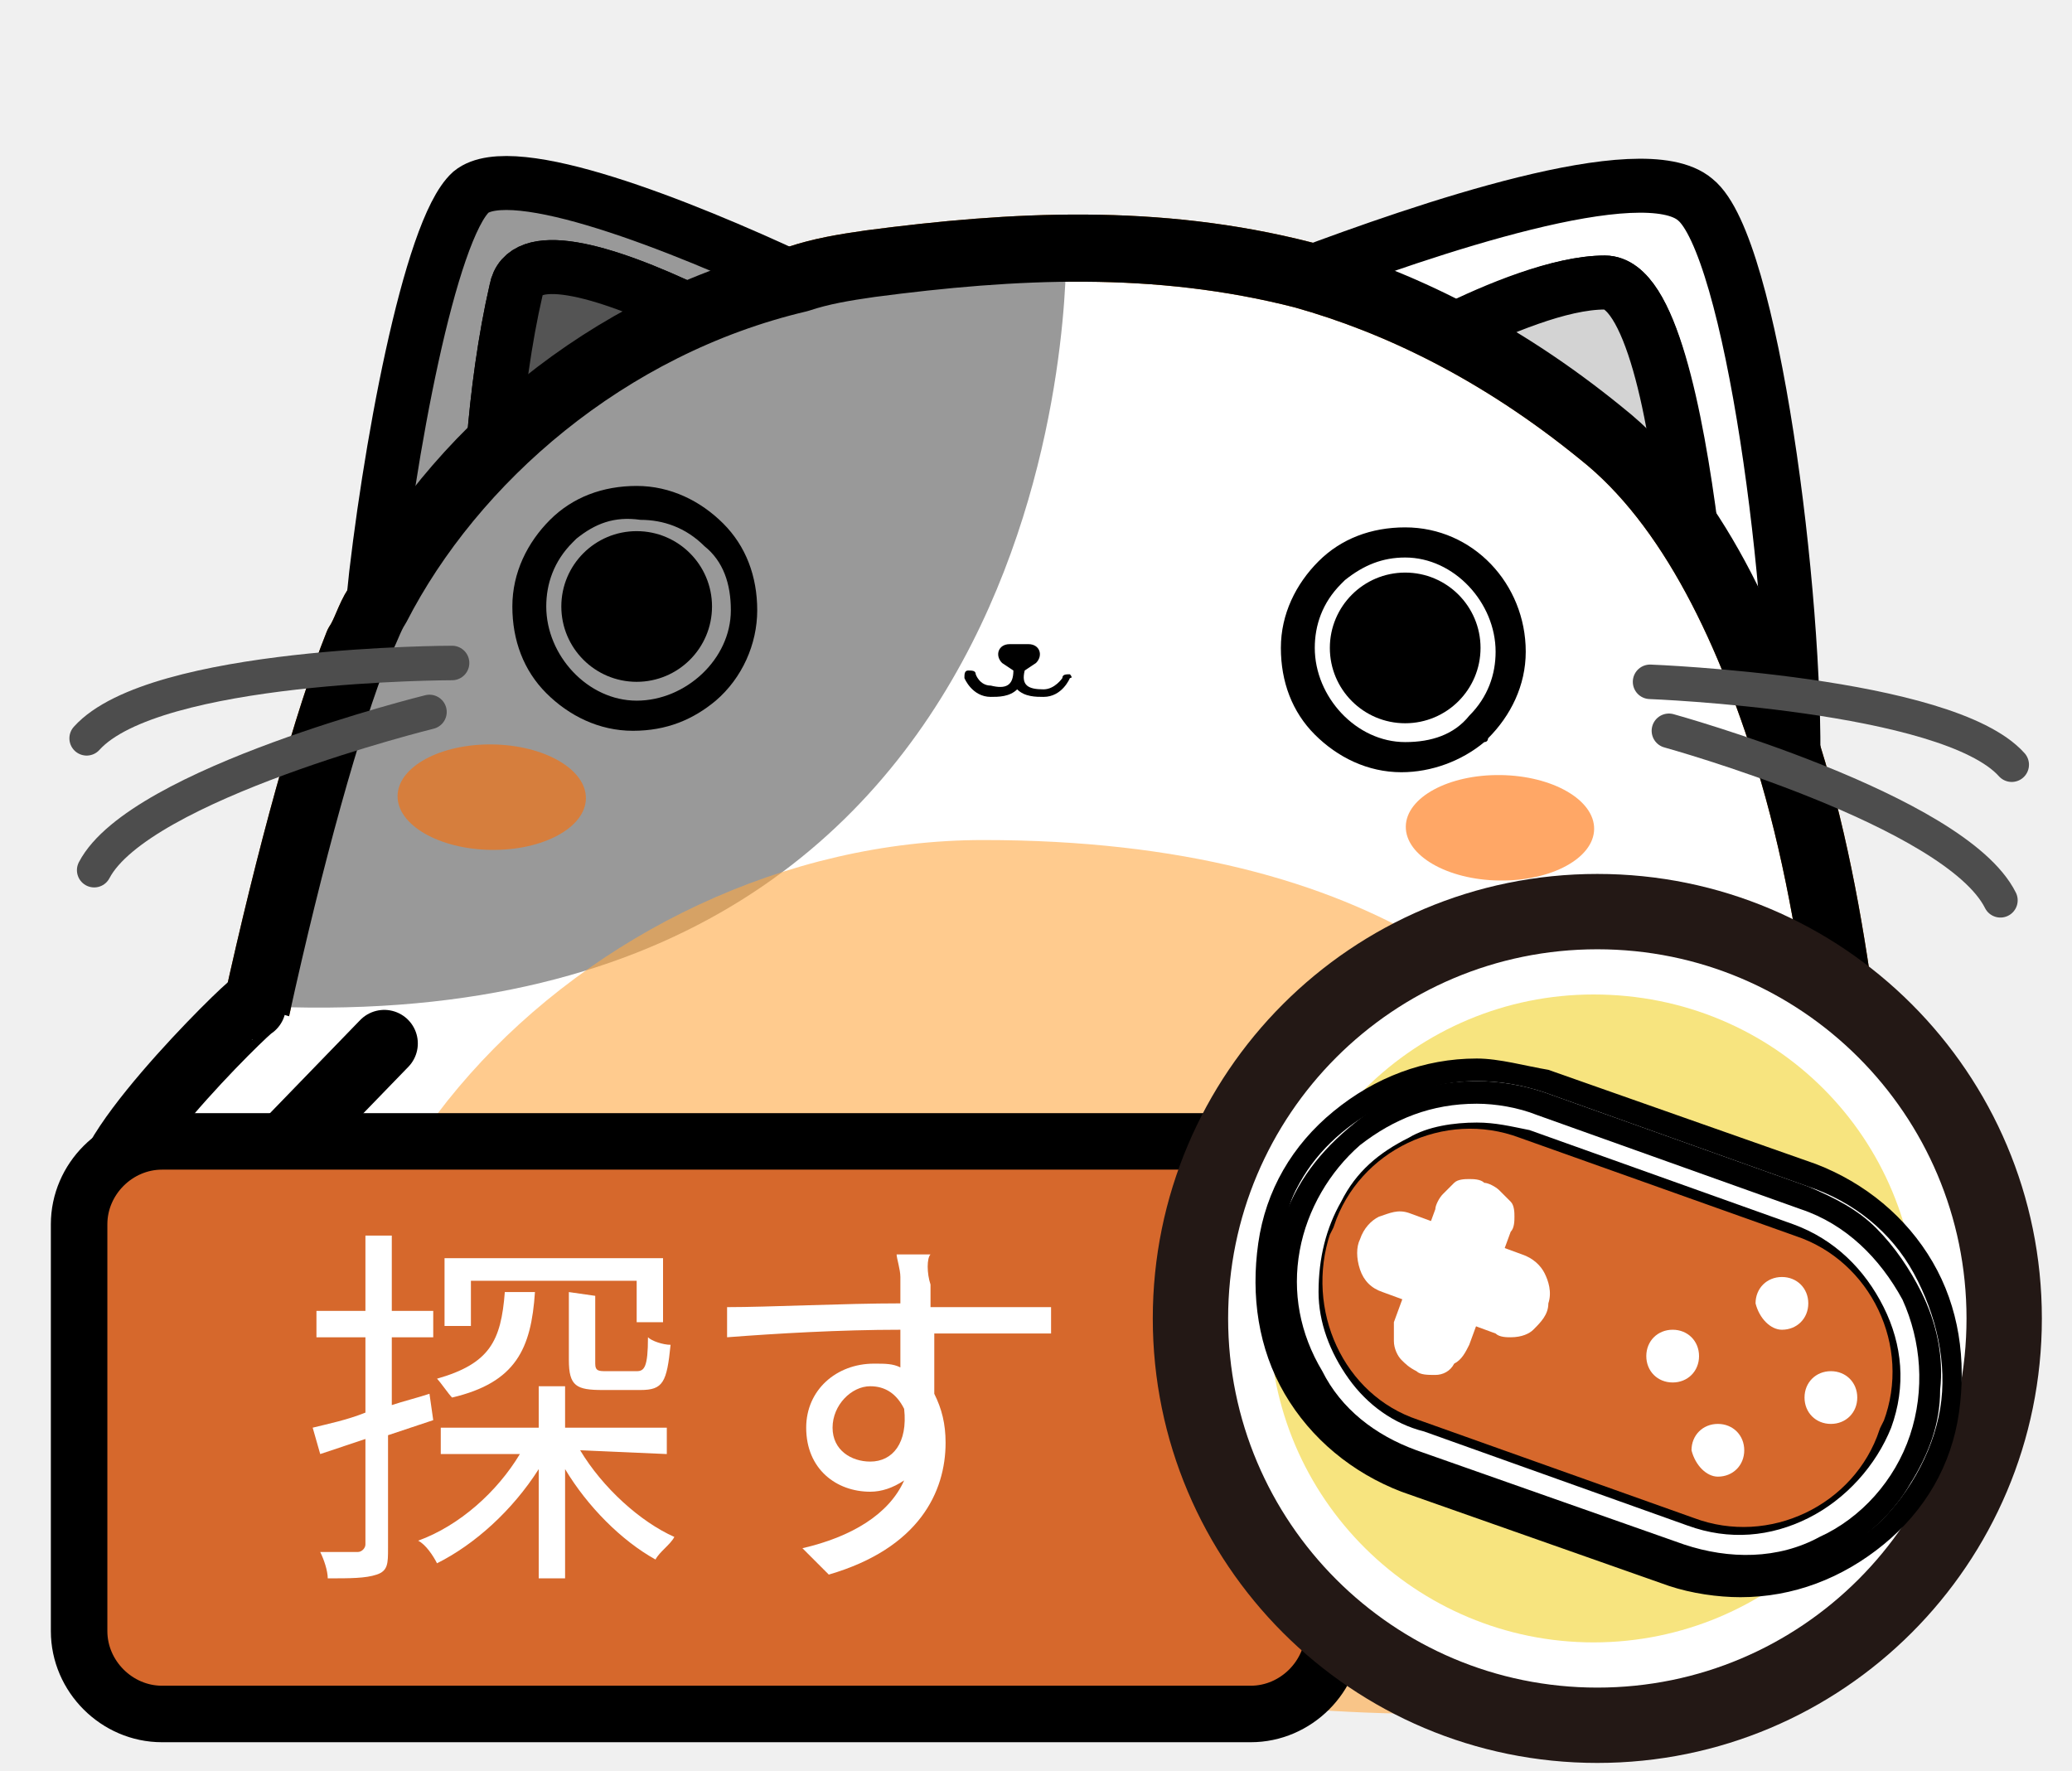
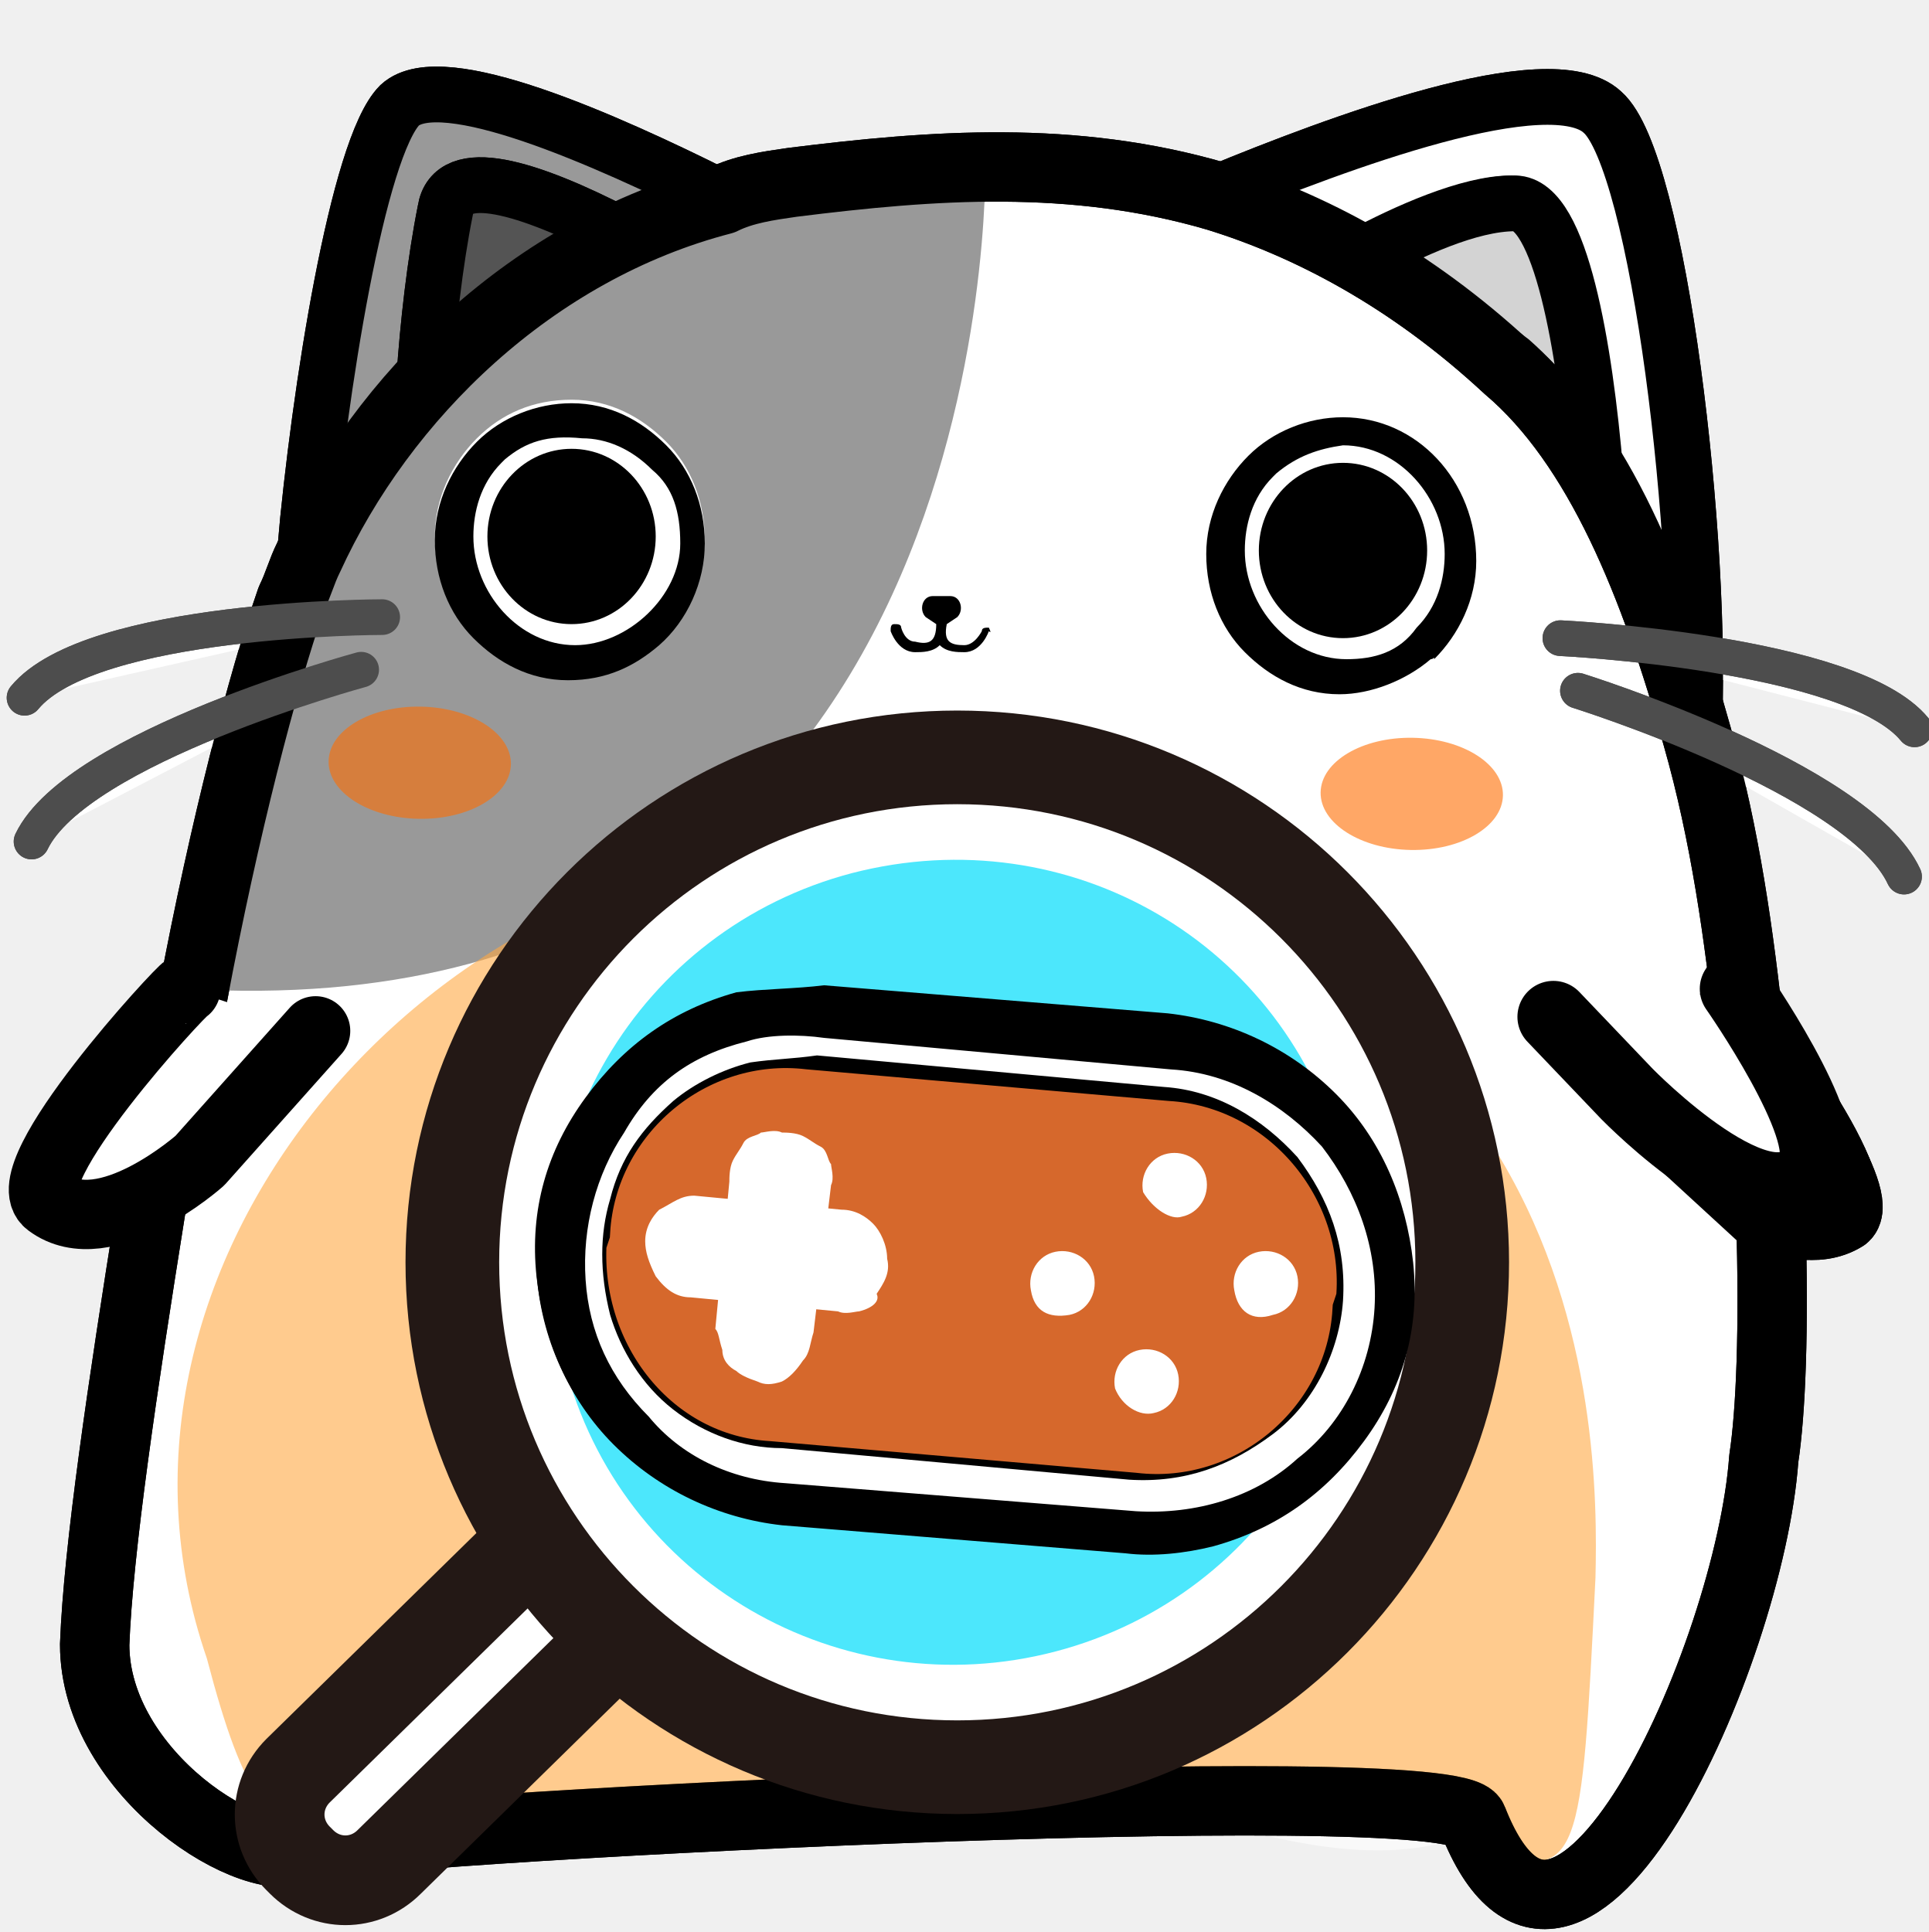
- <svg xmlns="http://www.w3.org/2000/svg" version="1.1" id="圖層_1" x="0px" y="0px" viewBox="0 0 55 47" style="enable-background:new 0 0 55 47;" xml:space="preserve">
+ <svg xmlns="http://www.w3.org/2000/svg" version="1.1" id="圖層_1" x="0px" y="0px" viewBox="0 0 55 55.1" style="enable-background:new 0 0 55 55.1;" xml:space="preserve">
  <style type="text/css">
- 	.st0{fill:#FFFFFF;stroke:#A25700;stroke-width:1.782;stroke-linecap:round;stroke-linejoin:round;stroke-miterlimit:10;}
- 	.st1{fill:#999999;}
- 	.st2{fill:#999999;stroke:#000000;stroke-width:1.433;stroke-miterlimit:10;}
- 	.st3{fill:#FFFFFF;stroke:#000000;stroke-width:1.433;stroke-miterlimit:10;}
- 	.st4{fill:#545454;stroke:#000000;stroke-width:1.433;stroke-miterlimit:10;}
- 	.st5{fill:#D3D3D3;stroke:#000000;stroke-width:1.433;stroke-miterlimit:10;}
- 	.st6{opacity:0.6;fill:#FF6D00;enable-background:new    ;}
- 	.st7{opacity:0.6;fill:#FFA943;enable-background:new    ;}
- 	.st8{fill:none;stroke:#000000;stroke-width:1.848;stroke-linecap:round;stroke-linejoin:round;stroke-miterlimit:10;}
- 	.st9{fill:none;stroke:#A25700;stroke-width:1.613;stroke-linecap:round;stroke-linejoin:round;stroke-miterlimit:10;}
- 	.st10{fill:none;stroke:#A25700;stroke-width:1.782;stroke-linecap:round;stroke-linejoin:round;stroke-miterlimit:10;}
- 	.st11{fill:none;stroke:#000000;stroke-width:1.782;stroke-linecap:round;stroke-linejoin:round;stroke-miterlimit:10;}
- 	.st12{fill:none;stroke:#4D4D4D;stroke-width:0.916;stroke-linecap:round;stroke-linejoin:round;stroke-miterlimit:10;}
- 	.st13{fill:#FFFFFF;stroke:#000000;stroke-width:1.782;stroke-linecap:round;stroke-linejoin:round;stroke-miterlimit:10;}
- 	.st14{fill:#FFFFFF;stroke:#000000;stroke-width:1.848;stroke-linecap:round;stroke-linejoin:round;stroke-miterlimit:10;}
- 	.st15{fill:#D6682C;stroke:#000000;stroke-width:1.5;}
- 	.st16{fill:#FFFFFF;stroke:#231815;stroke-width:2;stroke-miterlimit:10;}
- 	.st17{fill:#F7E47F;}
- 	.st18{fill:#FFFFFF;}
+ 	.st0{fill:#FFFFFF;}
+ 	.st1{fill:#FFFFFF;stroke:#000000;stroke-width:1.59;stroke-miterlimit:10;}
+ 	.st2{opacity:0.6;fill:#FFFFFF;enable-background:new    ;}
+ 	.st3{fill:#FFFFFF;stroke:#000000;stroke-width:2.051;stroke-linecap:round;stroke-linejoin:round;stroke-miterlimit:10;}
+ 	.st4{fill:#FFFFFF;stroke:#000000;stroke-width:1.978;stroke-linecap:round;stroke-linejoin:round;stroke-miterlimit:10;}
+ 	.st5{fill:#FFFFFF;stroke:#4D4D4D;stroke-width:1.017;stroke-linecap:round;stroke-linejoin:round;stroke-miterlimit:10;}
+ 	.st6{fill:#999999;}
+ 	.st7{fill:#999999;stroke:#000000;stroke-width:1.59;stroke-miterlimit:10;}
+ 	.st8{fill:#545454;stroke:#000000;stroke-width:1.59;stroke-miterlimit:10;}
+ 	.st9{fill:#D3D3D3;stroke:#000000;stroke-width:1.59;stroke-miterlimit:10;}
+ 	.st10{opacity:0.6;fill:#FF6D00;enable-background:new    ;}
+ 	.st11{opacity:0.6;fill:#FFA943;enable-background:new    ;}
+ 	.st12{fill:none;stroke:#000000;stroke-width:2.051;stroke-linecap:round;stroke-linejoin:round;stroke-miterlimit:10;}
+ 	.st13{fill:none;stroke:#000000;stroke-width:1.978;stroke-linecap:round;stroke-linejoin:round;stroke-miterlimit:10;}
+ 	.st14{fill:none;stroke:#4D4D4D;stroke-width:1.017;stroke-linecap:round;stroke-linejoin:round;stroke-miterlimit:10;}
+ 	.st15{fill:#FFFFFF;stroke:#231815;stroke-width:2.558;stroke-miterlimit:10;}
+ 	.st16{fill:#FFFFFF;stroke:#231815;stroke-width:2.671;stroke-miterlimit:10;}
+ 	.st17{fill:#4CE7FC;}
+ 	.st18{fill:#D6682C;stroke:#000000;stroke-width:2.003;}
</style>
  <g>
    <g>
      <g>
        <g>
-           <path class="st0" d="M49,27.8c-0.3-2.4-0.7-4.9-1.4-7.3c-1.1-3.7-2.7-7.1-5.1-9c-2.7-2.2-5.4-3.5-7.9-4.2      c-3.9-1-7.7-0.8-11.5-0.3c-0.7,0.1-1.3,0.2-1.9,0.4C16.1,8.6,12,12.2,10,16.1c-0.2,0.3-0.3,0.7-0.5,1c-0.8,2-1.8,5.6-2.7,9.7      C6.4,28.5,6,30.3,5.7,32c-0.8,4.3-1.4,8.3-1.5,10.6c0,3.2-0.5-6.2,3.6-3.1c-0.1,1.2-0.3,2.6-0.9,3.5c-1.1,1.6,2.6,1.9,3.9,1.2      c0.8-0.4,1.6-1.3,2.2-2.3c3,0.9,6.9,1.4,12.1,1.2c5.2-0.1,9.2-1.2,12.3-2.6c0.9,1.3,2.2,2.4,3.4,2.8c1.5,0.5,5.5-0.5,4-2      c-1.1-1.1-1.7-3.5-1.9-4.7c4.4-4.5,6,3.7,6.4,1.4c0.2-1.1,0.3-3.2,0.2-5.9c0.3,0.1,1.2,0.4,2,0C52.1,31.8,50,29,49,27.8z" />
-           <path class="st1" d="M28.3,6.6c0,0,0.5,21.3-21.6,20.1C6.7,26.7,9.2,5.2,28.3,6.6z" />
+           <path class="st0" d="M28.1,4.7c0,0,0.5,24.9-22.8,23.5C5.3,28.2,7.9,3.1,28.1,4.7z" />
          <g>
-             <path class="st2" d="M18.4,8.3c0.9-0.4,1.8-0.7,2.7-0.9c-3-1.4-7.5-3.2-8.6-2.3c-1.1,1-2.2,7-2.6,10.9c0.8-1.5,1.9-3,3.2-4.2       c0.1-1.3,0.3-2.8,0.6-4.1C13.9,6.6,15.9,7.1,18.4,8.3z" />
-             <path class="st3" d="M45,5.3c-1.4-1.2-7.2,0.8-10.4,2c1.3,0.3,2.6,0.8,3.9,1.5c1.2-0.6,2.9-1.3,4.1-1.3c1.2,0,1.9,3.5,2.3,6.6       c1.2,1.8,2.1,4,2.7,6.4C47.7,15.8,46.5,6.5,45,5.3z" />
-             <path class="st4" d="M13.7,7.7c-0.3,1.3-0.5,2.8-0.6,4.1c1.5-1.4,3.3-2.7,5.3-3.5C15.9,7.1,13.9,6.6,13.7,7.7z" />
-             <path class="st5" d="M42.6,7.5c-1.2,0-2.8,0.7-4.1,1.3c1.3,0.7,2.6,1.6,4,2.6c0.9,0.7,1.7,1.6,2.3,2.7       C44.5,11,43.8,7.5,42.6,7.5z" />
+             <path class="st1" d="M17.7,6.7c0.9-0.5,1.9-0.8,2.8-1.1C17.3,4,12.6,1.9,11.4,3c-1.2,1.2-2.3,8.2-2.7,12.7       c0.8-1.8,2-3.5,3.4-4.9c0.1-1.5,0.3-3.3,0.6-4.8C12.9,4.7,15,5.3,17.7,6.7z" />
+             <path class="st1" d="M45.7,3.2c-1.5-1.4-7.6,0.9-11,2.3c1.4,0.4,2.7,0.9,4.1,1.8c1.3-0.7,3.1-1.5,4.3-1.5c1.3,0,2,4.1,2.4,7.7       c1.3,2.1,2.2,4.7,2.8,7.5C48.6,15.5,47.3,4.6,45.7,3.2z" />
+             <path class="st1" d="M12.7,6c-0.3,1.5-0.5,3.3-0.6,4.8c1.6-1.6,3.5-3.2,5.6-4.1C15,5.3,12.9,4.7,12.7,6z" />
+             <path class="st1" d="M43.2,5.8c-1.3,0-3,0.8-4.3,1.5c1.4,0.8,2.7,1.9,4.2,3c0.9,0.8,1.8,1.9,2.4,3.2       C45.2,9.9,44.5,5.8,43.2,5.8z" />
          </g>
          <g>
            <g>
-               <path d="M19,18.6c-0.6,0.5-1.3,0.8-2.2,0.8c-0.9,0-1.7-0.4-2.3-1s-0.9-1.4-0.9-2.3s0.4-1.7,1-2.3s1.4-0.9,2.3-0.9        c0.9,0,1.7,0.4,2.3,1c0.6,0.6,0.9,1.4,0.9,2.3l0,0C20.1,17.1,19.7,18,19,18.6z M15.3,14.3l-0.1,0.1c-0.5,0.5-0.7,1.1-0.7,1.7        c0,1.3,1.1,2.5,2.4,2.5s2.5-1.1,2.5-2.4l0,0c0-0.7-0.2-1.3-0.7-1.7c-0.5-0.5-1.1-0.7-1.7-0.7C16.3,13.7,15.8,13.9,15.3,14.3z" />
+               <path class="st0" d="M18.3,18.8c-0.6,0.6-1.4,0.9-2.3,0.9c-0.9,0-1.8-0.5-2.4-1.2c-0.6-0.7-0.9-1.6-0.9-2.7s0.4-2,1.1-2.7        c0.6-0.7,1.5-1.1,2.4-1.1c0.9,0,1.8,0.5,2.4,1.2c0.6,0.7,0.9,1.6,0.9,2.7l0,0C19.4,17,19,18.1,18.3,18.8z M14.4,13.7l-0.1,0.1        c-0.5,0.6-0.7,1.3-0.7,2c0,1.5,1.2,2.9,2.5,2.9s2.6-1.3,2.6-2.8l0,0c0-0.8-0.2-1.5-0.7-2c-0.5-0.6-1.2-0.8-1.8-0.8        C15.4,13,14.9,13.3,14.4,13.7z" />
            </g>
            <g>
-               <circle cx="16.9" cy="16.1" r="2" />
+               <ellipse class="st0" cx="16.1" cy="15.8" rx="2.1" ry="2.3" />
            </g>
          </g>
          <g>
            <g>
-               <path d="M39.4,19.7c-0.6,0.5-1.4,0.8-2.2,0.8c-0.9,0-1.7-0.4-2.3-1S34,18.1,34,17.2s0.4-1.7,1-2.3s1.4-0.9,2.3-0.9        c1.8,0,3.2,1.5,3.2,3.3l0,0c0,0.9-0.4,1.7-1,2.3C39.5,19.6,39.5,19.7,39.4,19.7z M35.7,15.4l-0.1,0.1        c-0.5,0.5-0.7,1.1-0.7,1.7c0,1.3,1.1,2.5,2.4,2.5c0.7,0,1.3-0.2,1.7-0.7c0.5-0.5,0.7-1.1,0.7-1.7l0,0c0-1.3-1.1-2.5-2.4-2.5        C36.7,14.8,36.2,15,35.7,15.4z" />
+               <path class="st0" d="M39.8,20c-0.6,0.6-1.5,0.9-2.3,0.9c-0.9,0-1.8-0.5-2.4-1.2c-0.6-0.7-0.9-1.6-0.9-2.7s0.4-2,1.1-2.7        s1.5-1.1,2.4-1.1c1.9,0,3.4,1.8,3.4,3.9l0,0c0,1.1-0.4,2-1.1,2.7C39.9,19.9,39.9,20,39.8,20z M35.9,15l-0.1,0.1        c-0.5,0.6-0.7,1.3-0.7,2c0,1.5,1.2,2.9,2.5,2.9c0.7,0,1.4-0.2,1.8-0.8c0.5-0.6,0.7-1.3,0.7-2l0,0c0-1.5-1.2-2.9-2.5-2.9        C37,14.3,36.4,14.5,35.9,15z" />
            </g>
            <g>
-               <circle cx="37.3" cy="17.2" r="2" />
+               <ellipse class="st0" cx="37.6" cy="17.1" rx="2.1" ry="2.3" />
            </g>
          </g>
-           <path d="M28.4,17.9c-0.1,0-0.2,0-0.2,0.1c0,0-0.2,0.3-0.5,0.3c-0.4,0-0.6-0.1-0.5-0.5l0,0l0.3-0.2c0.2-0.2,0.1-0.5-0.2-0.5h-0.5      c-0.3,0-0.4,0.3-0.2,0.5l0.3,0.2l0,0c0,0.4-0.2,0.5-0.6,0.4c-0.3,0-0.4-0.3-0.4-0.3c0-0.1-0.1-0.1-0.2-0.1s-0.1,0.1-0.1,0.2      c0,0,0.2,0.5,0.7,0.5c0.2,0,0.5,0,0.7-0.2c0.2,0.2,0.5,0.2,0.7,0.2c0.5,0,0.7-0.5,0.7-0.5C28.5,18,28.4,17.9,28.4,17.9z" />
-           <ellipse transform="matrix(1.394018e-02 -0.9999 0.9999 1.394018e-02 -8.3277 33.9651)" class="st6" cx="13.1" cy="21.2" rx="1.4" ry="2.5" />
-           <ellipse transform="matrix(1.394018e-02 -0.9999 0.9999 1.394018e-02 17.2632 61.4645)" class="st6" cx="39.8" cy="22" rx="1.4" ry="2.5" />
-           <path class="st7" d="M26.1,22.3c21,0,19.4,17.4,19.3,21C45.2,46.9,28,45.5,25,43.2C19.5,39,10.7,45.3,9.5,42      C5.8,32.3,15.6,22.3,26.1,22.3z" />
-           <path class="st8" d="M48.5,27.2c0,0,3.8,4.4,2.8,5c-1,0.6-2.1,0-2.1,0l-3.5-2.9" />
-           <path class="st9" d="M7.7,37.8c0,0,0.2,3.6-1,5.2c-1.1,1.6,2.6,1.9,3.9,1.2c1.2-0.7,2.7-2.5,2.9-4.2" />
-           <path class="st10" d="M42.6,35.9c0,0,0.5,4,2,5.5s-2.5,2.6-4,2c-1.5-0.5-3.4-2.3-4-4" />
-           <path class="st11" d="M49,27.8c-0.3-2.4-0.7-4.9-1.4-7.3c-1.1-3.7-2.7-7.1-5.1-9c-2.7-2.2-5.4-3.5-7.9-4.2      c-3.9-1-7.7-0.8-11.5-0.3c-0.7,0.1-1.3,0.2-1.9,0.4C16.1,8.6,12,12.2,10,16.1c-0.2,0.3-0.3,0.7-0.5,1c-0.8,2-1.8,5.6-2.7,9.7      C6.4,28.5,6,30.3,5.7,32c-0.8,4.3-1.4,8.3-1.5,10.6c0,3.2-0.5-6.2,3.6-3.1c-0.1,1.2-0.3,2.6-0.9,3.5c-1.1,1.6,2.6,1.9,3.9,1.2      c0.8-0.4,1.6-1.3,2.2-2.3c3,0.9,6.9,1.4,12.1,1.2c5.2-0.1,9.2-1.2,12.3-2.6c0.9,1.3,2.2,2.4,3.4,2.8c1.5,0.5,5.5-0.5,4-2      c-1.1-1.1-1.7-3.5-1.9-4.7c4.4-4.5,6,3.7,6.4,1.4c0.2-1.1,0.3-3.2,0.2-5.9c0.3,0.1,1.2,0.4,2,0C52.1,31.8,50,29,49,27.8z" />
-           <path class="st12" d="M12,17.6c0,0-7.9,0-9.7,2" />
-           <path class="st12" d="M11.4,18.9c0,0-7.7,1.9-8.9,4.2" />
-           <path class="st12" d="M43.8,18.1c0,0,7.9,0.3,9.6,2.2" />
-           <path class="st12" d="M44.3,19.4c0,0,7.6,2.1,8.8,4.5" />
+           <path class="st0" d="M28.2,17.9c-0.1,0-0.2,0-0.2,0.1c0,0-0.2,0.4-0.5,0.4c-0.4,0-0.6-0.1-0.5-0.6l0,0l0.3-0.2      c0.2-0.2,0.1-0.6-0.2-0.6h-0.5c-0.3,0-0.4,0.4-0.2,0.6l0.3,0.2l0,0c0,0.5-0.2,0.6-0.6,0.5c-0.3,0-0.4-0.4-0.4-0.4      c0-0.1-0.1-0.1-0.2-0.1s-0.1,0.1-0.1,0.2c0,0,0.2,0.6,0.7,0.6c0.2,0,0.5,0,0.7-0.2c0.2,0.2,0.5,0.2,0.7,0.2      c0.5,0,0.7-0.6,0.7-0.6C28.3,18.1,28.2,17.9,28.2,17.9z" />
+           <ellipse transform="matrix(1.718657e-02 -0.9999 0.9999 1.718657e-02 -9.9334 33.3786)" class="st2" cx="12" cy="21.7" rx="1.6" ry="2.6" />
+           <ellipse transform="matrix(1.718658e-02 -0.9999 0.9999 1.718658e-02 16.8712 62.5469)" class="st2" cx="40.3" cy="22.7" rx="1.6" ry="2.6" />
+           <path class="st2" d="M23.4,24.3c22.2,0,22.2,16.5,22.1,20.7c-0.8,16.1-18,1.9-23.3,3.7c-14-11.9-9.4,19.8-16.4-1.4      C2,36,12.4,24.3,23.4,24.3z" />
+           <path class="st3" d="M49.4,28.8c0,0,4,5.1,3,5.8c-1.1,0.7-2.2,0-2.2,0l-3.7-3.4" />
+           <path class="st4" d="M49.9,29.5c-0.3-2.8-0.7-5.7-1.5-8.5c-1.2-4.3-2.8-8.3-5.4-10.5c-2.8-2.6-5.7-4.1-8.3-4.9      c-4.1-1.2-8.1-0.9-12.1-0.4c-0.7,0.1-1.4,0.2-2,0.5c-5.4,1.4-9.7,5.6-11.8,10.2c-0.2,0.4-0.3,0.8-0.5,1.2      c-0.8,2.3-1.9,6.5-2.8,11.3c-0.4,2-0.8,4.1-1.2,6.1c-0.8,5-1.5,9.7-1.6,12.4c0,3.7,4.6,6.6,6,5.8c0.8-0.5,32.8-2.2,33.3-0.8      c2.7,6.9,7.9-4.7,8.3-10.3c0.2-1.3,0.3-3.7,0.2-6.9c0.3,0.1,1.3,0.5,2.1,0C53.2,34.2,51,30.9,49.9,29.5z" />
+           <path class="st5" d="M10.9,17.6c0,0-8.3,0-10.2,2.3" />
+           <path class="st5" d="M10.3,19.1c0,0-8.1,2.2-9.4,4.9" />
+           <path class="st5" d="M44.5,18.2c0,0,8.3,0.4,10.1,2.6" />
+           <path class="st5" d="M45,19.7c0,0,8,2.5,9.3,5.3" />
        </g>
      </g>
    </g>
-     <path class="st13" d="M6.7,26.7L6.7,26.7c-0.1,0-4.7,4.5-3.7,5.2c1.5,1,4.1-1,4.1-1l3.1-3.2" />
-     <path class="st14" d="M48.6,26.7c0,0,2.7,3.4,2.1,4.4c-1.1,1.8-5-1.8-5-1.8l-2-1.9" />
-   </g>
-   <path class="st15" d="M33.2,45.5H4.3c-1.2,0-2.2-1-2.2-2.2V32.5c0-1.2,1-2.2,2.2-2.2h28.9c1.2,0,2.2,1,2.2,2.2v10.8  C35.4,44.5,34.4,45.5,33.2,45.5z" />
-   <circle class="st16" cx="42.4" cy="35" r="10.8" />
-   <g>
-     <path class="st17" d="M42.3,43.6c4.7,0,8.6-3.8,8.6-8.6s-3.8-8.6-8.6-8.6c-4.7,0-8.6,3.8-8.6,8.6S37.6,43.6,42.3,43.6z" />
    <g>
-       <path class="st15" d="M47.9,32.1l-7.3-2.6c-2.4-0.9-5.1,0.4-5.9,2.8l-0.1,0.2c-0.8,2.4,0.4,5.1,2.8,5.9l7.3,2.6    c2.4,0.9,5.1-0.4,5.9-2.8l0.1-0.2C51.6,35.6,50.3,32.9,47.9,32.1z" />
-       <path class="st18" d="M46.3,41.8c-0.6,0-1.2-0.1-1.8-0.3L37.4,39c-0.7-0.2-1.3-0.6-1.8-1.1s-0.9-1-1.2-1.7s-0.5-1.3-0.5-2    s0.1-1.4,0.3-2.1c0.2-0.7,0.6-1.3,1.1-1.8s1-0.9,1.7-1.2c0.6-0.3,1.3-0.5,2-0.5s1.4,0.1,2.1,0.3l7,2.5c1.2,0.4,2.2,1.2,2.8,2.3    s0.9,2.4,0.7,3.6c-0.2,1.2-0.9,2.4-1.8,3.2C48.7,41.4,47.5,41.8,46.3,41.8L46.3,41.8z M39.2,29.8c-0.6,0-1.3,0.1-1.8,0.4    c-0.8,0.4-1.4,0.9-1.8,1.7c-0.4,0.7-0.6,1.5-0.6,2.4c0,0.8,0.3,1.6,0.8,2.3s1.2,1.2,2,1.4l7,2.5c1.1,0.4,2.2,0.3,3.2-0.2    s1.8-1.4,2.2-2.4c0.4-1.1,0.3-2.2-0.2-3.2s-1.3-1.8-2.4-2.2l-7-2.5C40.1,29.9,39.7,29.8,39.2,29.8L39.2,29.8z" />
-       <path class="st18" d="M40.1,35.5c-0.1,0-0.3,0-0.4-0.1l-3-1.1c-0.3-0.1-0.5-0.3-0.6-0.6s-0.1-0.6,0-0.8c0.1-0.3,0.3-0.5,0.5-0.6    c0.3-0.1,0.5-0.2,0.8-0.1l3,1.1c0.3,0.1,0.5,0.3,0.6,0.5s0.2,0.5,0.1,0.8c0,0.3-0.2,0.5-0.4,0.7C40.6,35.4,40.4,35.5,40.1,35.5    L40.1,35.5z" />
-       <path class="st18" d="M38.1,36.5c-0.2,0-0.4,0-0.5-0.1c-0.2-0.1-0.3-0.2-0.4-0.3C37.1,36,37,35.8,37,35.6s0-0.4,0-0.5l1.1-3    c0-0.1,0.1-0.3,0.2-0.4c0.1-0.1,0.2-0.2,0.3-0.3c0.1-0.1,0.3-0.1,0.4-0.1c0.1,0,0.3,0,0.4,0.1c0.1,0,0.3,0.1,0.4,0.2    c0.1,0.1,0.2,0.2,0.3,0.3c0.1,0.1,0.1,0.3,0.1,0.4s0,0.3-0.1,0.4l-1.1,3c-0.1,0.2-0.2,0.4-0.4,0.5C38.5,36.4,38.3,36.5,38.1,36.5    L38.1,36.5z" />
-       <path class="st18" d="M44.4,36.7c0.4,0,0.7-0.3,0.7-0.7s-0.3-0.7-0.7-0.7s-0.7,0.3-0.7,0.7S44,36.7,44.4,36.7z" />
-       <path class="st18" d="M47.3,35.3c0.4,0,0.7-0.3,0.7-0.7s-0.3-0.7-0.7-0.7s-0.7,0.3-0.7,0.7C46.7,35,47,35.3,47.3,35.3z" />
-       <path class="st18" d="M45.6,39.2c0.4,0,0.7-0.3,0.7-0.7s-0.3-0.7-0.7-0.7s-0.7,0.3-0.7,0.7C45,38.9,45.3,39.2,45.6,39.2z" />
-       <path class="st18" d="M48.6,37.8c0.4,0,0.7-0.3,0.7-0.7s-0.3-0.7-0.7-0.7s-0.7,0.3-0.7,0.7C47.9,37.5,48.2,37.8,48.6,37.8z" />
-       <path d="M39.2,29.3c0.5,0,1.1,0.1,1.6,0.3l7,2.5c1.2,0.4,2.1,1.3,2.7,2.4c0.5,1.1,0.6,2.4,0.2,3.6c-0.4,1.2-1.3,2.2-2.4,2.7    c-1.1,0.6-2.4,0.6-3.6,0.2l-7.1-2.5c-1.1-0.4-2-1.1-2.5-2.1c-0.6-1-0.8-2.1-0.6-3.2c0.2-1.1,0.8-2.1,1.6-2.8    C37,29.7,38,29.3,39.2,29.3L39.2,29.3z M39.2,28.7c-1.1,0-2.2,0.3-3.1,1s-1.6,1.5-2,2.6c-0.5,1.3-0.4,2.8,0.2,4.1    c0.6,1.3,1.7,2.3,3,2.7l7.1,2.5c0.6,0.2,1.2,0.3,1.8,0.3c0.9,0,1.8-0.2,2.6-0.7c0.8-0.4,1.5-1.1,1.9-1.8c0.5-0.8,0.8-1.6,0.8-2.5    c0.1-0.9-0.1-1.8-0.5-2.6c-0.3-0.6-0.7-1.2-1.2-1.7s-1.1-0.8-1.8-1.1L41,29C40.4,28.8,39.8,28.7,39.2,28.7L39.2,28.7z" />
-       <path d="M39.2,28.7c0.6,0,1.2,0.1,1.8,0.3l7,2.5c1.2,0.4,2.2,1.2,2.8,2.3s0.9,2.4,0.7,3.6c-0.2,1.2-0.9,2.4-1.8,3.2    c-1,0.8-2.2,1.3-3.4,1.3c-0.6,0-1.2-0.1-1.8-0.3l-7.1-2.5c-1-0.3-1.9-1-2.5-1.8s-1-1.9-1.1-2.9c-0.1-1.1,0.2-2.1,0.7-3    c0.5-0.9,1.3-1.6,2.3-2.1C37.6,28.9,38.4,28.7,39.2,28.7L39.2,28.7z M39.2,28.1c-1.4,0-2.7,0.5-3.8,1.4s-1.8,2.1-2,3.5    c-0.2,1.4,0,2.8,0.7,4s1.8,2.1,3.1,2.6l7.1,2.5c0.6,0.2,1.3,0.3,1.9,0.3c1.4,0,2.7-0.5,3.8-1.4s1.8-2.1,2-3.5s0-2.8-0.7-4    s-1.8-2.1-3.1-2.6l-7.1-2.5C40.5,28.3,39.8,28.1,39.2,28.1L39.2,28.1z" />
+       <g>
+         <g>
+           <g>
+             <path class="st6" d="M28.1,4.7c0,0,0.5,24.9-22.8,23.5C5.3,28.2,7.9,3.1,28.1,4.7z" />
+             <g>
+               <path class="st7" d="M17.7,6.7c0.9-0.5,1.9-0.8,2.8-1.1C17.3,4,12.6,1.9,11.4,3c-1.2,1.2-2.3,8.2-2.7,12.7        c0.8-1.8,2-3.5,3.4-4.9c0.1-1.5,0.3-3.3,0.6-4.8C12.9,4.7,15,5.3,17.7,6.7z" />
+               <path class="st1" d="M45.7,3.2c-1.5-1.4-7.6,0.9-11,2.3c1.4,0.4,2.7,0.9,4.1,1.8c1.3-0.7,3.1-1.5,4.3-1.5c1.3,0,2,4.1,2.4,7.7        c1.3,2.1,2.2,4.7,2.8,7.5C48.6,15.5,47.3,4.6,45.7,3.2z" />
+               <path class="st8" d="M12.7,6c-0.3,1.5-0.5,3.3-0.6,4.8c1.6-1.6,3.5-3.2,5.6-4.1C15,5.3,12.9,4.7,12.7,6z" />
+               <path class="st9" d="M43.2,5.8c-1.3,0-3,0.8-4.3,1.5c1.4,0.8,2.7,1.9,4.2,3c0.9,0.8,1.8,1.9,2.4,3.2        C45.2,9.9,44.5,5.8,43.2,5.8z" />
+             </g>
+             <path d="M28.2,17.9c-0.1,0-0.2,0-0.2,0.1c0,0-0.2,0.4-0.5,0.4c-0.4,0-0.6-0.1-0.5-0.6l0,0l0.3-0.2c0.2-0.2,0.1-0.6-0.2-0.6       h-0.5c-0.3,0-0.4,0.4-0.2,0.6l0.3,0.2l0,0c0,0.5-0.2,0.6-0.6,0.5c-0.3,0-0.4-0.4-0.4-0.4c0-0.1-0.1-0.1-0.2-0.1       s-0.1,0.1-0.1,0.2c0,0,0.2,0.6,0.7,0.6c0.2,0,0.5,0,0.7-0.2c0.2,0.2,0.5,0.2,0.7,0.2c0.5,0,0.7-0.6,0.7-0.6       C28.3,18.1,28.2,17.9,28.2,17.9z" />
+             <ellipse transform="matrix(1.718657e-02 -0.9999 0.9999 1.718657e-02 -9.9334 33.3786)" class="st10" cx="12" cy="21.7" rx="1.6" ry="2.6" />
+             <ellipse transform="matrix(1.718658e-02 -0.9999 0.9999 1.718658e-02 16.8712 62.5469)" class="st10" cx="40.3" cy="22.7" rx="1.6" ry="2.6" />
+             <path class="st11" d="M23.4,24.3c22.2,0,22.2,16.5,22.1,20.7c-0.8,16.1-0.1,2.5-22.8,6.6C9,52,8,55.3,5.9,47.3       C2,36,12.4,24.3,23.4,24.3z" />
+             <path class="st12" d="M49.4,28.8c0,0,4,5.1,3,5.8c-1.1,0.7-2.2,0-2.2,0l-3.7-3.4" />
+             <path class="st13" d="M49.9,29.5c-0.3-2.8-0.7-5.7-1.5-8.5c-1.2-4.3-2.8-8.3-5.4-10.5c-2.8-2.6-5.7-4.1-8.3-4.9       c-4.1-1.2-8.1-0.9-12.1-0.4c-0.7,0.1-1.4,0.2-2,0.5c-5.4,1.4-9.7,5.6-11.8,10.2c-0.2,0.4-0.3,0.8-0.5,1.2       c-0.8,2.3-1.9,6.5-2.8,11.3c-0.4,2-0.8,4.1-1.2,6.1c-0.8,5-1.5,9.7-1.6,12.4c0,3.7,4.6,6.6,6,5.8c0.8-0.5,32.8-2.2,33.3-0.8       c2.7,6.9,7.9-4.7,8.3-10.3c0.2-1.3,0.3-3.7,0.2-6.9c0.3,0.1,1.3,0.5,2.1,0C53.2,34.2,51,30.9,49.9,29.5z" />
+             <path class="st14" d="M10.9,17.6c0,0-8.3,0-10.2,2.3" />
+             <path class="st14" d="M10.3,19.1c0,0-8.1,2.2-9.4,4.9" />
+             <path class="st14" d="M44.5,18.2c0,0,8.3,0.4,10.1,2.6" />
+             <path class="st14" d="M45,19.7c0,0,8,2.5,9.3,5.3" />
+           </g>
+         </g>
+       </g>
+       <path class="st4" d="M5.3,28.2L5.3,28.2c-0.1,0-5,5.3-3.9,6.1c1.6,1.2,4.3-1.2,4.3-1.2L9,29.4" />
+       <path class="st3" d="M49.5,28.2c0,0,2.8,4,2.2,5.1c-1.2,2.1-5.3-2.1-5.3-2.1L44.3,29" />
    </g>
  </g>
  <g>
-     <path class="st18" d="M15.1,34.3v1.8c0,0.7,0.2,0.8,0.9,0.8h1c0.6,0,0.7-0.2,0.8-1.2c-0.2,0-0.5-0.1-0.6-0.2c0,0.8-0.1,0.9-0.3,0.9   h-0.8c-0.2,0-0.3,0-0.3-0.2v-1.8L15.1,34.3L15.1,34.3z M12.5,34h4.4v1.1h0.7v-1.7h-5.8v1.8h0.7V34z M13.4,34.3   c-0.1,1.3-0.4,1.9-1.8,2.3c0.1,0.1,0.3,0.4,0.4,0.5c1.7-0.4,2.1-1.3,2.2-2.8H13.4z M11.5,37.7L11.4,37c-0.3,0.1-0.7,0.2-1,0.3v-1.8   h1.1v-0.7h-1.1v-2H9.7v2H8.4v0.7h1.3v2c-0.5,0.2-1,0.3-1.4,0.4l0.2,0.7l1.2-0.4V41c0,0.1-0.1,0.2-0.2,0.2c-0.1,0-0.5,0-1,0   c0.1,0.2,0.2,0.5,0.2,0.7c0.6,0,1,0,1.3-0.1s0.3-0.3,0.3-0.7v-3L11.5,37.7z M17.7,38.6v-0.7H15v-1.1h-0.7v1.1h-2.6v0.7h2.1   c-0.6,1-1.6,1.9-2.7,2.3c0.2,0.1,0.4,0.4,0.5,0.6c1-0.5,2-1.4,2.7-2.5v2.9H15V39c0.6,1,1.5,1.9,2.4,2.4c0.1-0.2,0.4-0.4,0.5-0.6   c-0.9-0.4-1.9-1.3-2.5-2.3L17.7,38.6L17.7,38.6z" />
-     <path class="st18" d="M24.7,33.3h-0.9c0,0.1,0.1,0.4,0.1,0.6c0,0.1,0,0.4,0,0.7c-1.5,0-3.5,0.1-4.6,0.1v0.8c1.3-0.1,3-0.2,4.6-0.2   c0,0.3,0,0.7,0,1c-0.2-0.1-0.4-0.1-0.7-0.1c-1,0-1.8,0.7-1.8,1.7c0,1.1,0.8,1.7,1.7,1.7c0.3,0,0.6-0.1,0.9-0.3   c-0.4,0.9-1.4,1.5-2.7,1.8l0.7,0.7c2.4-0.7,3.1-2.2,3.1-3.5c0-0.5-0.1-0.9-0.3-1.3c0-0.5,0-1.1,0-1.6c0.1,0,0.1,0,0.1,0   c1.5,0,2.4,0,3,0v-0.7c-0.5,0-1.8,0-3,0c-0.1,0-0.1,0-0.2,0c0-0.3,0-0.5,0-0.6C24.6,33.8,24.6,33.4,24.7,33.3z M22.1,37.9   c0-0.6,0.5-1.1,1-1.1c0.4,0,0.7,0.2,0.9,0.6c0.1,0.9-0.3,1.4-0.9,1.4C22.6,38.8,22.1,38.5,22.1,37.9z" />
+     <path class="st15" d="M21.4,43L11.1,53.1c-0.7,0.7-1.8,0.7-2.5,0l-0.1-0.1c-0.7-0.7-0.7-1.8,0-2.5l10.3-10.1c0.7-0.7,1.8-0.7,2.5,0   l0.1,0.1C22.1,41.1,22.1,42.3,21.4,43z" />
+     <g>
+       <circle class="st16" cx="27.3" cy="36" r="14.4" />
+       <g>
+         <path class="st17" d="M30.1,47.1c6.1-1.6,9.8-7.8,8.2-14c-1.6-6.2-7.8-9.8-14-8.2c-6.1,1.6-9.8,7.8-8.2,14     C17.7,45.1,24,48.7,30.1,47.1z" />
+         <g>
+           <path class="st18" d="M33.4,30.4l-10.3-0.9c-3.4-0.4-6.5,2.2-6.7,5.6l-0.1,0.3c-0.2,3.4,2.2,6.5,5.6,6.7L32.3,43      c3.4,0.4,6.5-2.2,6.7-5.6l0.1-0.3C39.4,33.7,36.8,30.6,33.4,30.4z" />
+           <path class="st0" d="M34.6,43.5c-0.8,0.2-1.6,0.3-2.4,0.2l-10-0.8c-1,0-1.9-0.3-2.7-0.8c-0.8-0.5-1.5-1-2.1-1.8      c-0.6-0.8-1.1-1.5-1.3-2.4c-0.2-0.9-0.3-1.8-0.3-2.8c0-1,0.3-1.9,0.8-2.7c0.5-0.8,1-1.5,1.8-2.1c0.7-0.6,1.5-1.1,2.4-1.3      c0.9-0.2,1.8-0.3,2.8-0.3l9.9,0.9c1.7,0.1,3.2,0.8,4.4,2c1.1,1.2,2,2.8,2.1,4.4c0.1,1.6-0.4,3.4-1.3,4.7      C37.6,42.1,36.2,43.1,34.6,43.5L34.6,43.5z M21.4,30.3c-0.8,0.2-1.6,0.6-2.2,1.1c-0.9,0.8-1.5,1.6-1.8,2.8c-0.3,1-0.3,2.1,0,3.3      c0.3,1,0.9,2,1.8,2.7c0.9,0.7,2,1.1,3.1,1.1l9.9,0.9c1.6,0.1,2.9-0.4,4.1-1.3s1.9-2.4,2-3.8c0.1-1.6-0.4-2.9-1.3-4.1      c-1-1.1-2.3-1.9-3.8-2l-9.9-0.9C22.6,30.2,22.1,30.2,21.4,30.3L21.4,30.3z" />
+           <path class="st0" d="M24.5,37.4c-0.1,0-0.4,0.1-0.6,0L19.7,37c-0.4,0-0.7-0.2-1-0.6c-0.2-0.4-0.3-0.7-0.3-1      c0-0.4,0.2-0.7,0.4-0.9c0.4-0.2,0.6-0.4,1-0.4l4.2,0.4c0.4,0,0.7,0.2,0.9,0.4c0.2,0.2,0.4,0.6,0.4,1c0.1,0.4-0.1,0.7-0.3,1      C25.1,37.1,24.9,37.3,24.5,37.4L24.5,37.4z" />
+           <path class="st0" d="M22.3,39.4c-0.3,0.1-0.5,0.1-0.7,0c-0.3-0.1-0.5-0.2-0.6-0.3c-0.2-0.1-0.4-0.3-0.4-0.6      c-0.1-0.3-0.1-0.5-0.2-0.6l0.4-4.2c0-0.1,0-0.4,0.1-0.6c0.1-0.2,0.2-0.3,0.3-0.5c0.1-0.2,0.4-0.2,0.5-0.3c0.1,0,0.4-0.1,0.6,0      c0.1,0,0.4,0,0.6,0.1c0.2,0.1,0.3,0.2,0.5,0.3c0.2,0.1,0.2,0.4,0.3,0.5c0,0.1,0.1,0.4,0,0.6L23.2,38c-0.1,0.3-0.1,0.6-0.3,0.8      C22.7,39.1,22.5,39.3,22.3,39.4L22.3,39.4z" />
+           <path class="st0" d="M30.5,37.5c0.5-0.1,0.8-0.6,0.7-1.1c-0.1-0.5-0.6-0.8-1.1-0.7c-0.5,0.1-0.8,0.6-0.7,1.1      C29.5,37.4,29.9,37.6,30.5,37.5z" />
+           <path class="st0" d="M33.7,34.7c0.5-0.1,0.8-0.6,0.7-1.1c-0.1-0.5-0.6-0.8-1.1-0.7c-0.5,0.1-0.8,0.6-0.7,1.1      C32.9,34.5,33.4,34.8,33.7,34.7z" />
+           <path class="st0" d="M32.9,40.3c0.5-0.1,0.8-0.6,0.7-1.1s-0.6-0.8-1.1-0.7c-0.5,0.1-0.8,0.6-0.7,1.1      C32,40.1,32.5,40.4,32.9,40.3z" />
+           <path class="st0" d="M36.3,37.5c0.5-0.1,0.8-0.6,0.7-1.1c-0.1-0.5-0.6-0.8-1.1-0.7c-0.5,0.1-0.8,0.6-0.7,1.1      C35.3,37.4,35.7,37.7,36.3,37.5z" />
+           <path d="M21.3,29.7c0.6-0.2,1.5-0.2,2.2-0.1l9.9,0.9c1.7,0.1,3.2,1,4.3,2.2c1,1.3,1.6,2.9,1.5,4.6c-0.1,1.7-0.9,3.3-2.2,4.3      c-1.2,1.1-2.9,1.6-4.6,1.5l-10-0.8c-1.6-0.1-3-0.8-3.9-1.9c-1.1-1.1-1.7-2.4-1.8-3.9c-0.1-1.5,0.3-3,1.1-4.2      C18.6,30.9,19.7,30.1,21.3,29.7L21.3,29.7z M21.1,28.9c-1.4,0.4-2.7,1.1-3.7,2.3c-0.9,1.2-1.6,2.5-1.7,4      c-0.2,1.8,0.4,3.8,1.6,5.2c1.2,1.5,3,2.4,4.8,2.5l10,0.8c0.8,0.1,1.7,0,2.4-0.2c1.2-0.3,2.3-0.9,3.1-1.8c0.9-0.8,1.6-1.9,1.9-3      c0.4-1.2,0.5-2.3,0.2-3.5c-0.2-1.2-0.7-2.3-1.5-3.2c-0.6-0.7-1.3-1.3-2.1-1.8c-0.8-0.5-1.7-0.7-2.7-0.8l-9.9-0.9      C22.6,28.6,21.8,28.7,21.1,28.9L21.1,28.9z" />
+           <path d="M21.2,29.1c0.8-0.2,1.5-0.3,2.4-0.2l9.6,0.9c1.6,0.1,3.2,0.8,4.3,2c1.1,1.2,1.9,2.7,2.1,4.3c0.1,1.6-0.3,3.3-1.2,4.6      c-1,1.3-2.3,2.4-3.9,2.7c-0.8,0.2-1.5,0.3-2.4,0.2l-9.8-0.8c-1.4-0.1-2.7-0.6-3.7-1.4c-1-0.8-1.9-2.1-2.3-3.3      c-0.5-1.4-0.4-2.7-0.1-4c0.3-1.3,1.1-2.4,2.2-3.4C19.3,29.9,20.2,29.4,21.2,29.1L21.2,29.1z M21,28.3c-1.8,0.5-3.2,1.5-4.3,3      c-1.1,1.5-1.6,3.2-1.4,5.1c0.2,1.8,0.9,3.5,2.2,4.8c1.3,1.3,3,2.1,4.8,2.3l9.8,0.8c0.8,0.1,1.7,0,2.5-0.2c1.8-0.5,3.2-1.5,4.3-3      c1.1-1.5,1.6-3.2,1.4-5.1c-0.2-1.8-0.9-3.5-2.2-4.8s-3-2.1-4.8-2.3l-9.8-0.8C22.7,28.2,21.8,28.2,21,28.3L21,28.3z" />
+         </g>
+       </g>
+     </g>
+   </g>
+   <g>
+     <path class="st0" d="M16.3,11.4c-1.1,0-2,0.4-2.7,1.1c-0.7,0.7-1.2,1.7-1.2,2.8s0.4,2.1,1.1,2.8c0.7,0.7,1.7,1.2,2.7,1.2   s1.9-0.4,2.6-1c0.8-0.7,1.3-1.8,1.3-2.9s-0.4-2.1-1.1-2.8C18.3,11.9,17.4,11.4,16.3,11.4z" />
+     <path class="st0" d="M38.3,11.8c-1.1,0-2,0.4-2.7,1.1c-0.7,0.7-1.2,1.7-1.2,2.8s0.4,2.1,1.1,2.8c0.7,0.7,1.7,1.2,2.7,1.2   c1,0,1.9-0.4,2.6-1c0.1,0,0.1-0.1,0.1-0.1c0.7-0.7,1.2-1.7,1.2-2.8C42.1,13.7,40.4,11.8,38.3,11.8z" />
+   </g>
+   <g>
+     <g>
+       <path d="M18.8,18.4c-0.7,0.6-1.5,1-2.6,1c-1.1,0-2-0.5-2.7-1.2c-0.7-0.7-1.1-1.7-1.1-2.8s0.5-2.1,1.2-2.8c0.7-0.7,1.7-1.1,2.7-1.1    c1.1,0,2,0.5,2.7,1.2c0.7,0.7,1.1,1.7,1.1,2.8l0,0C20.1,16.6,19.6,17.7,18.8,18.4z M14.4,13.1l-0.1,0.1c-0.6,0.6-0.8,1.4-0.8,2.1    c0,1.6,1.3,3.1,2.9,3.1c1.5,0,3-1.4,3-2.9l0,0c0-0.9-0.2-1.6-0.8-2.1c-0.6-0.6-1.3-0.9-2-0.9C15.6,12.4,15,12.6,14.4,13.1z" />
+     </g>
+     <g>
+       <ellipse cx="16.3" cy="15.3" rx="2.4" ry="2.5" />
+     </g>
+   </g>
+   <g>
+     <g>
+       <path d="M40.8,18.8c-0.7,0.6-1.7,1-2.6,1c-1.1,0-2-0.5-2.7-1.2c-0.7-0.7-1.1-1.7-1.1-2.8s0.5-2.1,1.2-2.8c0.7-0.7,1.7-1.1,2.7-1.1    c2.1,0,3.8,1.8,3.8,4.1l0,0c0,1.1-0.5,2.1-1.2,2.8C40.9,18.7,40.9,18.8,40.8,18.8z M36.4,13.5l-0.1,0.1c-0.6,0.6-0.8,1.4-0.8,2.1    c0,1.6,1.3,3.1,2.9,3.1c0.8,0,1.5-0.2,2-0.9c0.6-0.6,0.8-1.4,0.8-2.1l0,0c0-1.6-1.3-3.1-2.9-3.1C37.6,12.8,37,13,36.4,13.5z" />
+     </g>
+     <g>
+       <ellipse cx="38.3" cy="15.7" rx="2.4" ry="2.5" />
+     </g>
  </g>
</svg>
